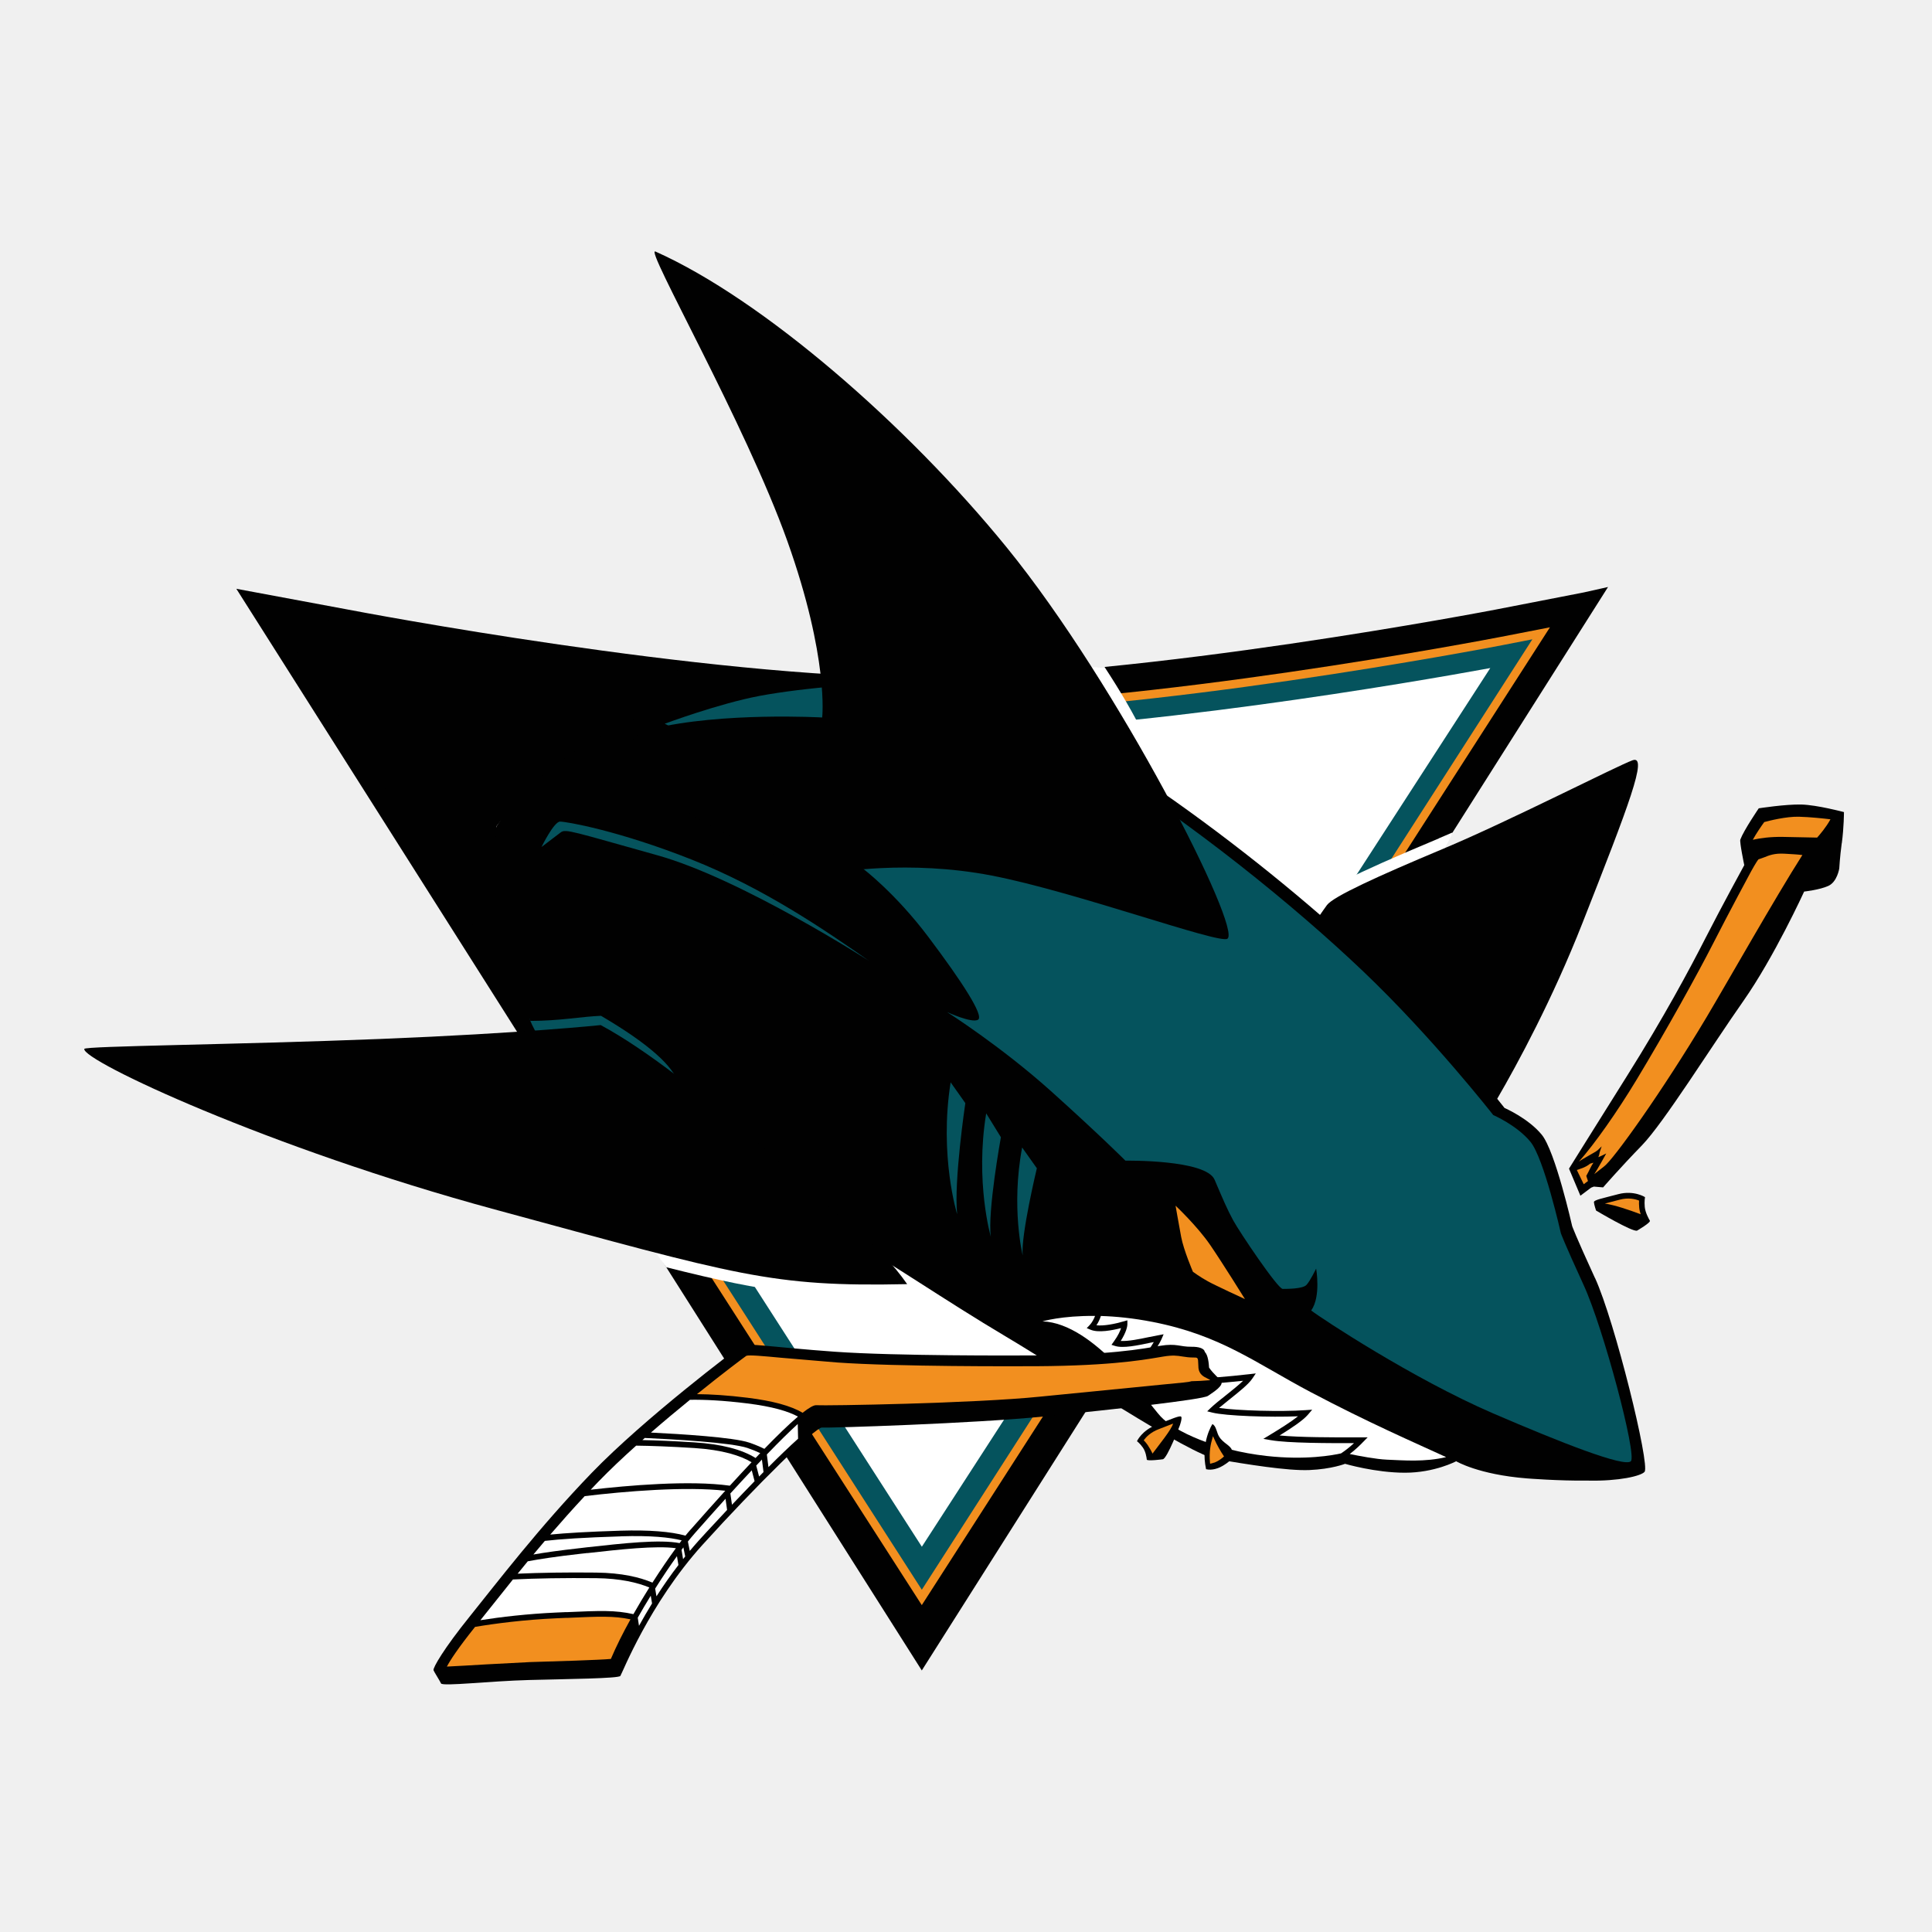
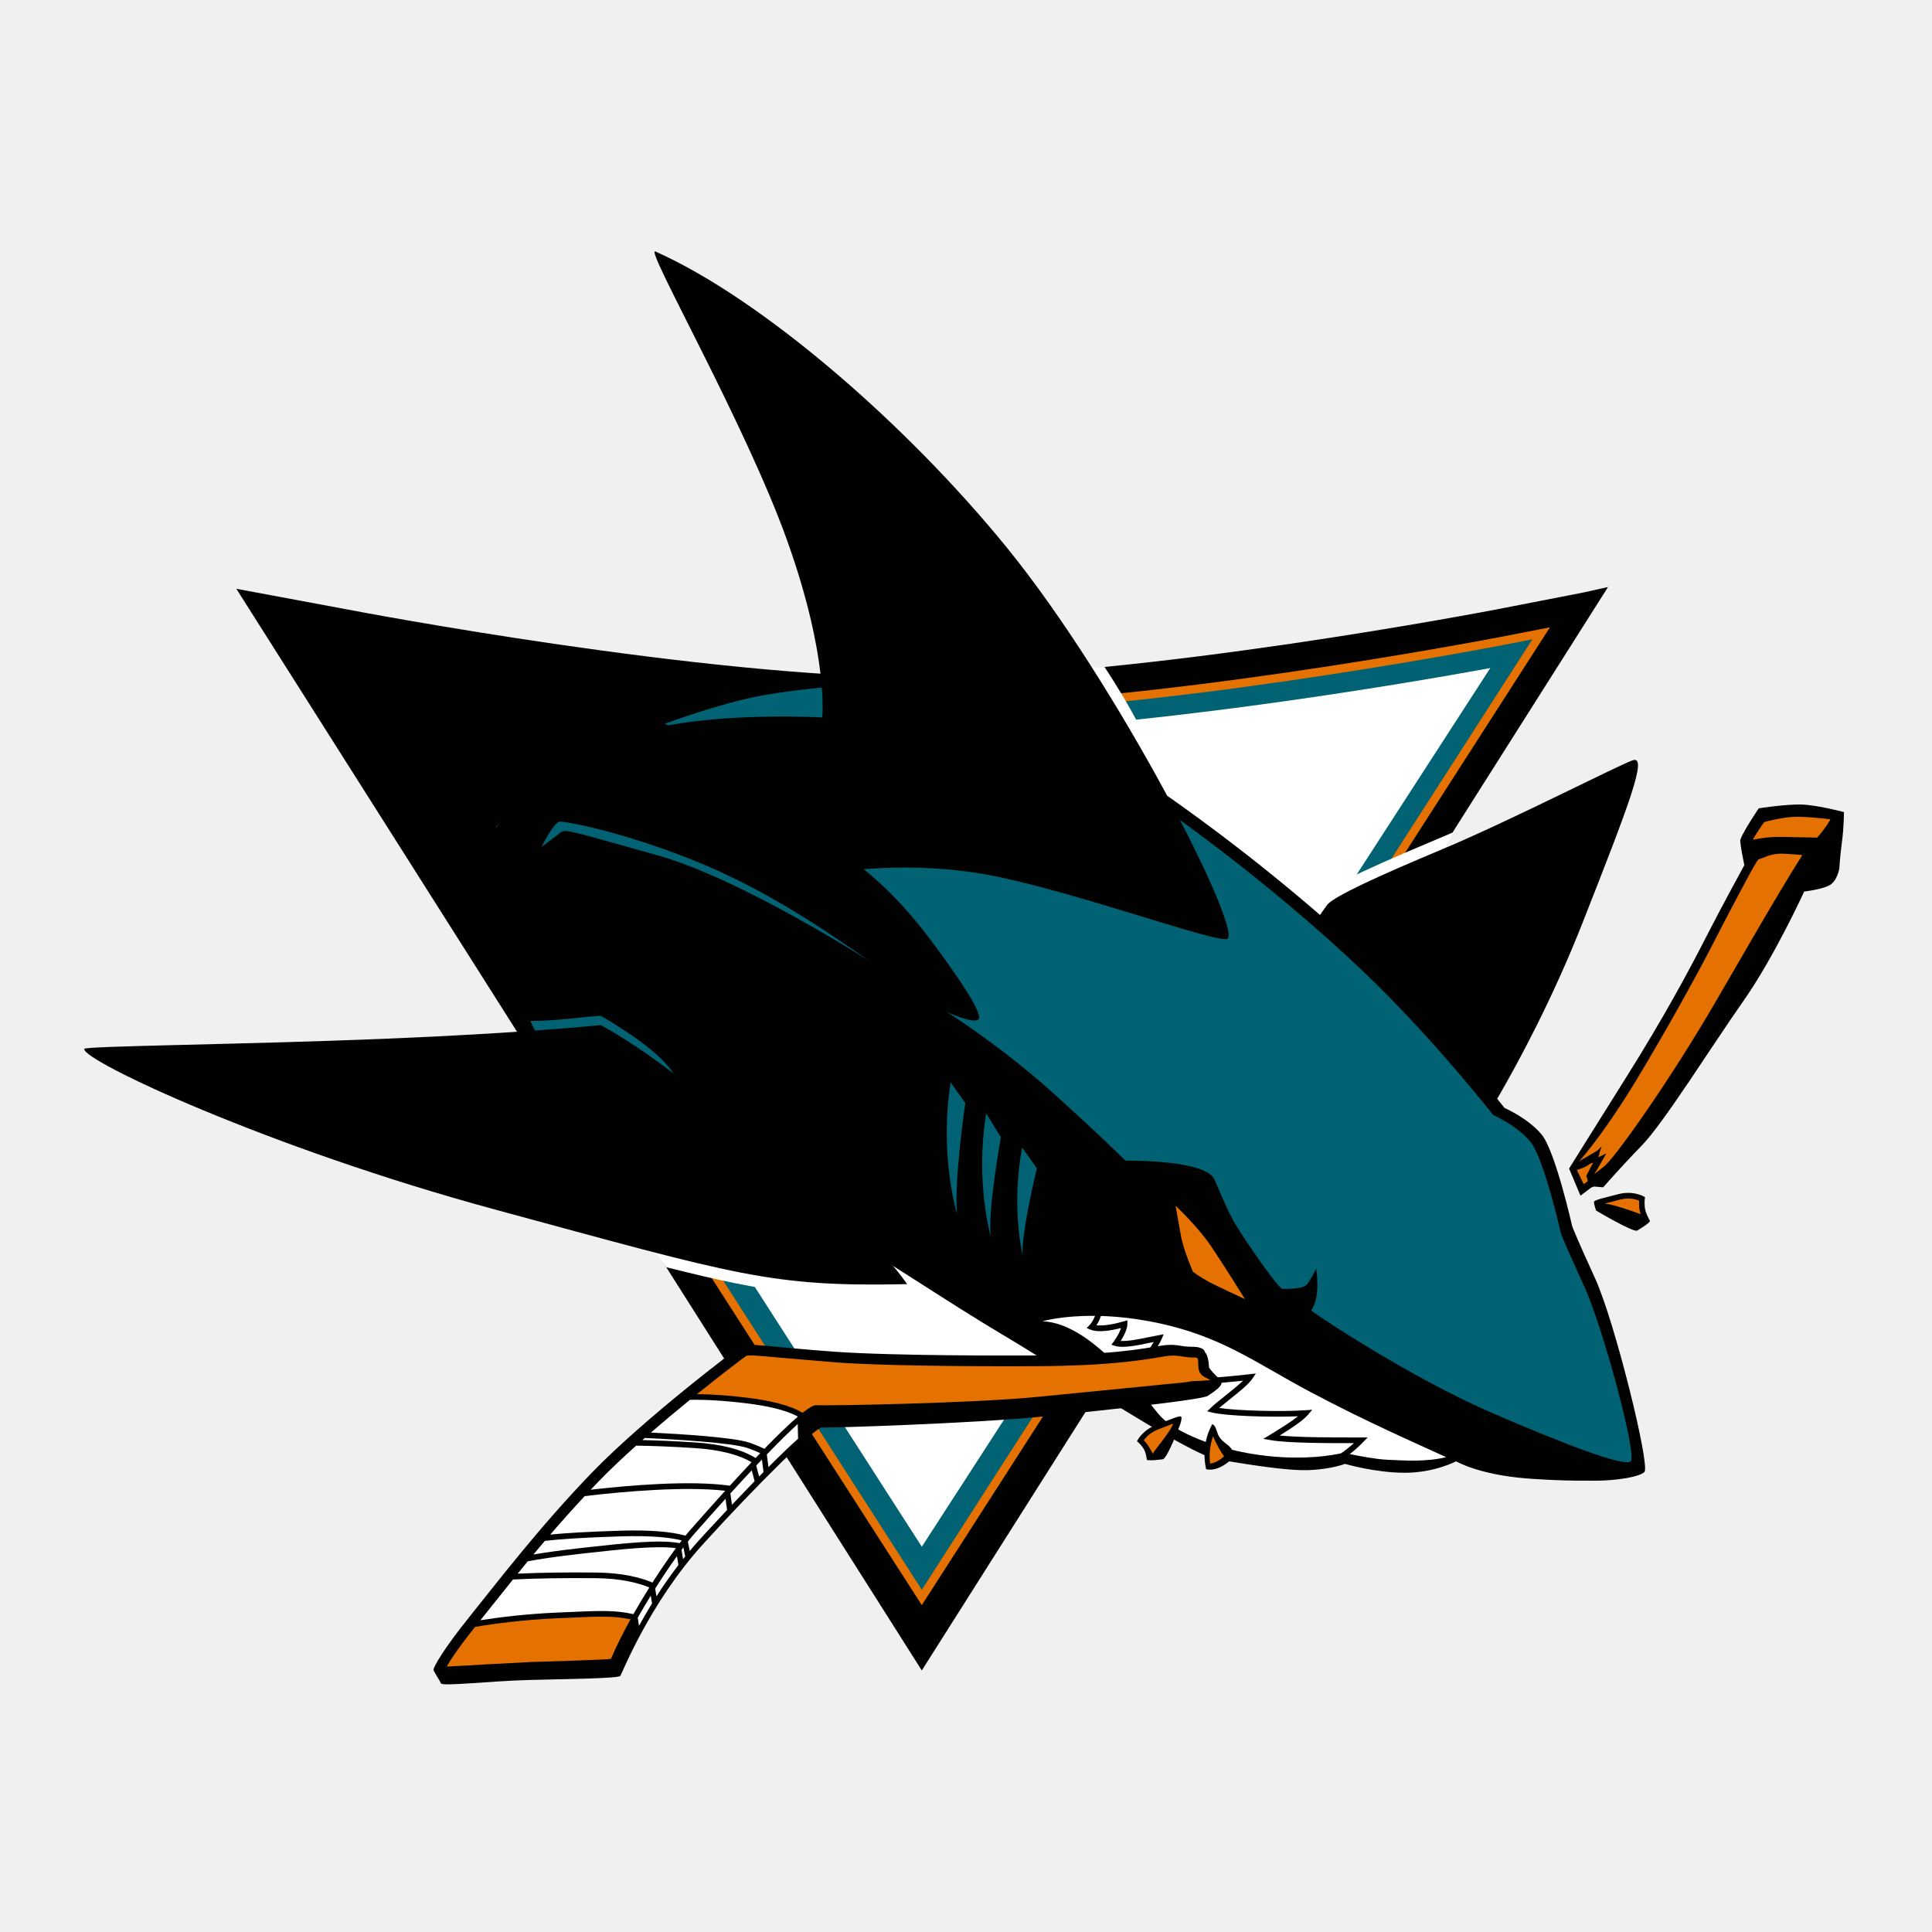
<svg xmlns="http://www.w3.org/2000/svg" width="512" height="512" viewBox="0 0 512 512">
  <g fill="none" fill-rule="evenodd">
-     <path d="M326.3 383.888c-.823-1.217-2.794-1.812-3.585-3.926-.363-.954-.595-2.154-1.41-2.568 0 0-3.213 4.808-1.686 11.963 3.27.784 6.59-2.502 6.59-2.502s.66-2.12.08-2.967" fill="#FFF" />
-     <path d="M306.558 377.55c-3.98 1.51-5.25 4.378-5.25 4.378s.81.614 1.58 1.717c.77 1.104.968 2.668 1.02 3.157.048.485 4.27-.08 4.27-.08 1.193-.292 4.478-8.935 4.478-8.935s.696-1.927.373-2.34c-.33-.417-2.48.582-6.47 2.102" fill="#FFF" />
-     <path d="M419.665 157.01l-23.172 4.51c-.93.182-93.592 18.014-152.008 18.014-57.695 0-148.576-17.282-152.418-18.018l-29.435-5.482 181.654 286.652 181.86-287.125-6.48 1.45" fill="#010101" />
-     <path d="M397.83 168.76c-3.843.744-94.752 18.147-153.345 18.147-58.357 0-149.864-17.403-153.73-18.143l-12.93-2.5 166.46 259.108L410.75 166.245l-12.92 2.515" fill="#F28F1F" />
-     <path d="M398.232 170.96c-3.846.743-94.884 18.186-153.747 18.186-58.56 0-150.29-17.447-154.164-18.187l-7.84-1.52L244.29 421.3l161.8-251.875-7.858 1.532" fill="#05535D" />
-     <path d="M393.048 177.383c-15.398 2.81-94.937 16.825-148.563 16.825-53.605 0-132.933-14.39-148.294-17.273l-1.89-.357 150 233.32L394.94 177.04l-1.892.343" fill="#FFF" />
-     <path d="M72.033 162.18l65.353 101.785s-4.814-41.403 18.193-51.78c23-10.38 50.61-30.67 50.61-30.67L72.03 162.18" fill="#010101" />
-     <path d="M381.326 222.186c-24.477 10.252-30.26 13.567-31.974 15.827 0 0-.05.077-.074.105-17.77-15.18-37.43-29.778-55.692-41.286 0 0 11.956-.457 9.63-1.91-2.734-5.69-6.28-11.718-10.503-18.174-7.04-.003-33.632 2.786-48.228 2.786-6.867 0-14.206-.247-21.806-.68.61 1.383 1.14 2.717 1.57 4.01-4.55.344-16.08 2.927-19.31 3.348-3.81.497-10.32 1.908-15.33 3.368-42.47 8.848-57.43 28.378-58.1 29.494l.674 1.318.363 2.12c-.034.31 6.08.56 6.08 4.49 0 9.155 5.51 28.846 13.354 47.58-4.41.388 25.84 56.2 20.87 56.074l3.7 5.173c28.025 7.04 37.86 8.02 63.893 7.48l2.844-.06c6.728 4.29 14.315 9.14 21.725 13.53 4.458 2.64 10.33 6.33 16.55 10.24 2.63 1.65 10.418-1.788 12.856-.27 0 0 89.92-141.176 90.495-146.128 0 0-2.45 1.063-3.602 1.544" fill="#FFF" />
-     <path d="M140.553 270.568c.492 1.293 1.72 3.31 2.678 5.533 7.72 0 13.32-1.3 18.25-1.47 0 0 21.59 21.9 22.02 13.92.44-7.96-13.35-24.22-25.71-22.43-12.36 1.8-18.93-1.31-17.23 4.45" fill="#05535D" />
-     <path d="M422.674 338.676c-5.248-11.445-6.03-13.732-6.03-13.732s-4.468-19.882-8.08-24.255c-3.61-4.38-9.848-7.07-9.848-7.07s-.693-.89-1.942-2.43c5.51-9.49 14.653-26.39 22.58-46.54 12.31-31.3 17.482-44.68 13.3-43.17-4.19 1.51-32.74 16.15-50.224 23.47-17.472 7.32-29.045 12.62-30.763 14.89-.767 1.01-1.288 1.86-1.85 2.62-16.654-14.42-37.016-30.01-57.76-43.09-27.243-17.16-30.85-18.844-43.656-19.855-12.79-1.01-35.42.317-46.34 1.74-4.14.542-8.68 1.642-12.91 2.875-41.84 8.65-57.61 34.926-57.61 34.926s-2.5 24.73 9.03 51.496c7.71 0 13.79-1.18 18.71-1.35 26.58 15.62 23 22.598 14.78 26.944 12.41 8.902 33.05 25.48 36.9 26.75 6.155 2.045 12.203 4.717 15.196 6.29 8.12 4.293 24.61 15.65 40.366 24.992 15.75 9.34 48.48 31.306 56.11 32.57 7.63 1.26 18.483 3.084 24.39 2.83 5.898-.25 9.43-1.65 9.43-1.65s8 2.36 15.874 2.36c7.88 0 13.573-3.04 13.573-3.04s5.906 3.53 18.706 4.54c0 0 8.386.684 16.263.587 8.13.182 14.045-1.214 14.96-2.33 1.494-1.823-7.886-39.944-13.14-51.384" fill="#010101" />
-     <path d="M358.783 382.45c-6.25.006-17.477.015-22.005-.794l-1.98-.348 1.734-1.047c2.583-1.56 5.556-3.42 7.456-4.93-7.327.31-19.198-.08-22.758-.99l-1.313-.33.994-.95c.96-.92 2.4-2.06 3.92-3.26 1.63-1.3 3.38-2.702 4.61-3.882-5.34.575-13.42 1.24-17.39 1.084l-1.62-.06 1.398-1.52c1.188-1.29 3.42-3.73 4.487-5.734l-.223.04c-4.33.746-10.25 1.776-12.744 1.684l-1.367-.05.784-1.145c1.116-1.61 2.25-3.293 3.003-4.56l-1.12.22c-3.127.66-7.01 1.488-9.1.826l-.998-.31.617-.855c1.192-1.666 1.685-2.81 1.92-3.58-2.297.59-5.994 1.31-8.07.434l-1.023-.426.78-.81c.59-.607 1.12-1.6 1.43-2.426-8.85-.086-13.93 1.443-13.93 1.443 13.783.507 27.73 21.37 31.34 25.238 3.61 3.87 14.44 8.925 28.06 10.437 10.364 1.15 17.625-.21 19.71-.687 1.11-.724 2.245-1.62 3.41-2.69" fill="#FFF" />
-     <path d="M347.48 369c-14.928-7.904-23.958-15.14-42.004-18.674-5.175-1.014-9.792-1.46-13.732-1.58-.26.853-.702 1.747-1.175 2.466 1.89.226 4.84-.336 7.26-1.047l.94-.27v1c0 .69-.32 2.172-1.76 4.468 1.95.125 4.97-.49 7.31-.99l4.05-.784-.56 1.31c-.42.99-1.525 2.71-3.03 4.94 2.855-.22 7.655-1.04 11.02-1.63l2.717-.47-.317 1.15c-.57 2.1-2.81 4.74-4.47 6.58 4.4-.03 11.896-.66 17.46-1.31l1.61-.188-.92 1.365c-.997 1.506-3.626 3.6-6.17 5.62-.98.78-1.86 1.497-2.65 2.164 4.884.71 16.424 1.04 22.894.584l1.793-.12-1.184 1.38c-1.252 1.46-4.295 3.496-7.46 5.45 5.285.52 14.614.51 19.96.507h3.372l-1.268 1.29c-.57.594-1.824 1.86-3.472 3.12 2.46.506 7.02 1.372 9.79 1.492 4.59.19 10.01.67 15.758-.67-8.046-3.7-20.846-9.26-35.777-17.17" fill="#FFF" />
-     <path d="M228.672 230.182s8.532 6.396 17.394 18.172c8.867 11.78 14.77 20.868 13.13 21.878-1.64 1.01-8.204-2.02-8.204-2.02s14.274 9.062 27.403 20.838c13.12 11.784 19.853 18.535 19.853 18.535s21.338-.34 23.63 5.048c2.303 5.386 3.288 7.74 4.928 10.77 1.64 3.028 11.817 18.172 13.126 18.172 1.316 0 5.286-.02 6.27-1.032.985-1.014 2.59-4.354 2.59-4.354s1.32 7.4-1.31 11.1c2.592 2.03 26.93 18.08 48.108 27.23 18.433 7.95 34.97 14.4 36.61 12.72 1.643-1.68-7.266-35.24-12.514-46.68-5.253-11.44-6.036-13.73-6.036-13.73s-4.466-19.89-8.08-24.26c-3.605-4.38-9.844-7.07-9.844-7.07s-16.078-20.57-34.46-38.07c-18.374-17.5-44.966-39-72.2-56.17-27.245-17.165-30.85-18.847-43.654-19.85-12.8-1.01-33.144.97-43.972 2.984-10.833 2.023-25.28 7.403-25.28 7.403s14.773 7.07 30.197 19.52l22.315 18.847" fill="#05535D" />
-     <path d="M311.544 319.53s5.74 5.385 9.19 10.43c3.447 5.053 9.188 14.306 9.188 14.306s-7.715-3.533-9.843-4.713c-2.14-1.18-3.94-2.522-3.94-2.522s-2.46-5.72-3.12-9.25c-.66-3.54-1.48-8.24-1.48-8.24" fill="#F28F1F" />
-     <path d="M270.878 304.1l3.9 5.506s-4.27 17.775-3.755 23.075c0 0-3.145-12.73-.145-28.58" fill="#05535D" />
-     <path d="M261.354 295.056l3.894 6.323s-3.576 19.68-2.674 26.36c0 0-4.213-14.51-1.22-32.69" fill="#05535D" />
-     <path d="M251.928 286.83l3.895 5.506s-3.076 20.61-2.17 29.446c0 0-4.813-15.52-1.725-34.952" fill="#05535D" />
-     <path d="M230.477 254.75s-33.968-21.88-56.284-28.1c-22.32-6.226-24.285-7.07-25.6-6.057-1.314 1.007-5.085 3.87-5.085 3.87s3.28-6.732 4.922-6.732c1.644 0 15.427 2.36 34.953 10.1 19.158 7.6 35.284 18.68 47.094 26.93" fill="#05535D" />
-     <path d="M159.18 271.66s-20.44 2.157-58.35 3.673c-37.908 1.516-78.304 1.86-78.49 2.633-.738 3.027 48.86 26.3 108.733 42.543 64.63 17.52 73.148 20.56 109.335 19.8-3.693-5.3-7.874-9.59-15.014-15.4-7.14-5.81-41.845-40.13-66.214-53.26" fill="#010101" />
-     <path d="M221.21 231.278s19.442-3.537 41.6.756c22.154 4.29 60.204 18.196 62.464 16.744 3.94-2.52-28.733-67.134-58.487-103.707-26.55-32.63-64.776-65.79-93.082-78.41-3.07-1.37 23.876 45.69 34.95 76.73 11.076 31.05 9.23 46.75 9.23 46.75s-26.46-1.51-45.165 3.03c-18.71 4.55 11.565 29.78 48.49 38.12" fill="#010101" />
-     <path d="M323.485 365.74c-.09-.105-1.932-1.648-3.067-3.305-.058-1.06-.268-3.36-1.125-4.14-.174-1.04-1.747-1.412-3.54-1.39-3.092.034-3.915-.964-8.3-.252-4.39.716-13.486 2.643-37.42 2.56 0 0-32.556.172-48.85-.996-16.292-1.173-23.47-2.433-24.765-1.576-1.29.85-25.528 19.13-39.556 33.63-14.016 14.51-25.424 29.48-32.345 38.07-6.918 8.58-9.803 13.62-9.63 14.28.092.35 1.765 2.95 1.984 3.5.34.84 13.02-.63 23.28-.9 10.26-.27 23.77-.4 24.25-1.08.49-.67 7.63-19.11 21.8-34.78 14.18-15.67 29.98-31.19 31.61-31.04 1.634.15 40.69-1.09 58.91-2.95 18.21-1.85 41.958-4.44 43.41-5.45 1.454-1.02 4.527-2.84 3.375-4.163" fill="#010101" />
-     <path d="M183.933 383.742c-6.453-.41-11.47-.586-15.348-.63-3.59 3.213-7.033 6.475-10.022 9.56-.678.707-1.354 1.415-2.02 2.118 9.724-1.12 26.223-2.57 36.87-1.067 1.913-2.098 3.853-4.192 5.762-6.214-2.914-1.74-7.62-3.28-15.242-3.77" fill="#FFF" />
-     <path d="M154.95 396.488c-3.212 3.44-6.255 6.868-9.124 10.19 4.036-.4 9.89-.76 18.66-1.033 7.493-.227 13.268.225 17.167 1.318.505-.632.964-1.17 1.358-1.606l.19-.202c2.65-3.007 5.76-6.512 9-10.09-10.4-1.193-26.56.133-37.23 1.423" fill="#FFF" />
-     <path d="M164.533 407.152c-9.98.307-16.145.736-20.143 1.2-1.035 1.23-2.045 2.422-3.035 3.607 2.927-.51 6.942-1.09 12.374-1.69l1.75-.21c9.87-1.09 19.31-2.14 24.62-1.12.19-.26.37-.5.55-.73-3.16-.79-8.19-1.32-16.13-1.07" fill="#FFF" />
-     <path d="M150.132 427.24c8.92-.397 12.82-.57 17.728.526 1.375-2.427 2.803-4.8 4.223-7.067-3.126-1.29-7.684-2.4-14.145-2.47-8.31-.08-15.854.04-22.01.35-2.118 2.62-4.085 5.09-5.877 7.36l-2.74 3.43c5.34-.85 12.52-1.69 20.13-2.03l2.7-.12" fill="#FFF" />
-     <path d="M155.64 411.57l-1.754.195c-6.56.728-11.056 1.438-14.02 1.996-.915 1.11-1.81 2.21-2.68 3.28 5.933-.26 13.012-.38 20.76-.29 6.86.07 11.662 1.26 14.96 2.66 2.206-3.46 4.363-6.592 6.213-9.12-5.26-.734-14.81.33-23.48 1.3" fill="#FFF" />
-     <path d="M170.87 381.078c-.207.186-.423.364-.63.558 3.647.068 8.168.254 13.785.606 7.124.46 12.546 1.852 16.21 4.143.418-.432.824-.865 1.238-1.293-1.057-.497-2.207-.958-3.4-1.367-4.234-1.44-19.885-2.307-27.203-2.647" fill="#FFF" />
-     <path d="M182.845 370.964c-3.27 2.663-6.826 5.627-10.345 8.682 7.882.385 21.886 1.246 26.033 2.653 1.358.46 2.74 1.02 4.032 1.66 3.35-3.45 6.437-6.46 8.9-8.55-2.52-1.37-6.69-2.66-13.528-3.5-6.2-.77-11.143-1.01-15.092-.95" fill="#FFF" />
-     <path d="M173.622 421.002c.117.692.236 1.383.348 2.04 1.867-2.914 3.813-5.678 5.82-8.298-.116-.715-.248-1.524-.39-2.35-1.77 2.467-3.758 5.41-5.778 8.608" fill="#FFF" />
-     <path d="M182.787 411.02c.77-.908 1.54-1.822 2.327-2.69.1-.11 3.25-3.587 7.574-8.18-.1-.808-.248-1.843-.417-2.963-2.53 2.814-5.21 5.81-7.99 8.97l-.19.22c-.5.558-1.1 1.284-1.79 2.15.13.622.31 1.536.5 2.494" fill="#FFF" />
-     <path d="M200.41 388.39c.24.93.507 1.946.76 2.91.39-.4.783-.795 1.17-1.195-.127-1-.276-2.163-.425-3.307-.492.517-.998 1.047-1.506 1.592" fill="#FFF" />
-     <path d="M211.41 377.375c-2.155 1.96-4.933 4.693-8.187 8.07.128 1.045.286 2.226.427 3.35 2.802-2.81 5.526-5.44 7.852-7.523-.025-1.266-.058-2.664-.09-3.897" fill="#FFF" />
-     <path d="M172.8 424.923c-.117-.69-.238-1.383-.345-2.045-1.163 1.888-2.326 3.852-3.444 5.83.12.706.22 1.442.33 2.15 1.12-2.034 2.28-4.015 3.46-5.935" fill="#FFF" />
-     <path d="M199.22 389.652c-1.792 1.904-3.684 3.954-5.667 6.13.146 1.005.3 2.052.43 2.99 1.877-1.976 3.91-4.11 5.99-6.246-.268-1.026-.533-2.03-.753-2.874" fill="#FFF" />
-     <path d="M181.102 410.07c-.16.22-.318.442-.484.664.128.816.27 1.65.406 2.454.186-.234.36-.477.56-.71-.175-.862-.34-1.712-.482-2.408" fill="#FFF" />
-     <path d="M319.922 365.283c-.846-.4-2.116-1.01-2.314-2.703l-.054-1.05c-.037-1.73-.146-1.78-1.118-1.772-1.292.01-2.256-.142-3.1-.276-1.34-.213-2.496-.4-4.996.01l-1.192.2c-4.674.793-14.402 2.455-36.448 2.374-.327 0-32.805.158-48.96-1.002l-14.78-1.25c-4.68-.437-8.37-.776-9.16-.518-.71.495-6.118 4.536-13.096 10.168 3.675.024 8.088.295 13.407.954 6.65.82 11.52 2.15 14.59 3.98 1.68-1.32 2.95-2.064 3.64-2.003 2.4.17 41.53-.453 59.44-2.284l31.91-3.15c5.91-.56 7.49-.71 7.91-.88l.13-.05h.13c1.22-.01 3.19-.12 4.886-.27-.24-.17-.5-.32-.803-.46" fill="#F28F1F" />
-     <path d="M150.194 428.743l-2.695.118c-8.62.38-16.39 1.4-21.6 2.28-4.57 5.71-6.59 8.85-7.47 10.52 2.63-.12 6.77-.37 10.35-.58l11.62-.61c6.51-.18 18.84-.57 21.49-.84 1.44-3.39 3.24-6.97 5.2-10.49-4.488-.94-8.27-.77-16.91-.38" fill="#F28F1F" />
-     <path d="M488.097 223.468c.572-4.25.572-8.255.572-8.255s-7.08-1.896-11.29-2.005c-4.21-.102-11.29 1.003-11.29 1.003s-3.95 5.78-4.88 8.27c-.25.64 1.04 6.79 1.04 6.79s-6.06 11.07-10.255 19.29c-4.184 8.22-11.055 21.02-20.805 36.55-8.793 14.01-15.387 24.59-15.387 24.59l3.02 7.17 2.84-2.13.72-.28 2.458.21s4.485-5.174 10.256-11.108c5.78-5.93 18.636-26.52 26.873-38.23 8.223-11.71 16.15-29.06 16.15-29.06s4.08-.437 6.42-1.504c2.34-1.07 2.886-4.616 2.886-4.616s.15-2.92.65-6.67" fill="#010101" />
-     <path d="M472.405 221.786s8.585.178 9.156.186c.59-.655 2.37-2.708 3.53-4.847-1.78-.214-5.39-.61-8.36-.683-3.37-.085-7.85 1.05-9.19 1.415-.77 1.06-2.14 3.044-3.03 4.69 2.03-.45 4.69-.81 7.9-.76" fill="#F28F1F" />
-     <path d="M423.37 304.843l1.088-1.05-.537 1.61c0 .09-.13.778-.35 1.256.51-.16 2.1-.98 2.1-.98s-2.48 4.51-3.17 5.47c.19-.12 2.38-1.89 2.57-2.01 2.38-1.67 15.39-19.79 27.19-39.58 5.45-9.15 18.3-31.87 25.39-42.97-1.25-.155-3.12-.26-4.75-.35-2.65-.15-4.08.44-5.35.954l-1.535.54c-.56.632-1.982 3.236-1.982 3.236-.044.07-5.89 10.93-10.037 19.066-4.056 7.95-12.25 22.776-20.258 36.056-5.242 8.69-11.21 17.13-15.34 21.784.835-.714 4.495-2.58 4.987-3.05" fill="#F28F1F" />
-     <path d="M422.256 308.13c-.426.13-.82.24-.86.25-1.26 1.08-2.903 1.432-3.515 1.683.21.42 1.61 3.323 1.82 3.77.33-.24.94-.702 1.13-.843-.12-.36-.28-.81-.45-1.362.64-1.124 1.34-2.746 1.89-3.498" fill="#F28F1F" />
-     <path d="M308.178 386.722s-4.222.565-4.27.08c-.052-.49-.25-2.053-1.02-3.157-.77-1.103-1.58-1.717-1.58-1.717s1.27-2.867 5.252-4.38c3.99-1.52 6.143-2.518 6.47-2.102.322.414-.374 2.34-.374 2.34s-3.285 8.644-4.478 8.936" fill="#010101" />
-     <path d="M310.894 377.262c-.435.17-.906.35-1.375.533l-2.4.93c-2.25.854-3.44 2.167-4.02 2.96.32.323.68.734 1.05 1.264.31.44 1.1 1.79 1.28 2.27 1.76-2.39 5.04-6.36 5.45-7.96" fill="#F28F1F" />
-     <path d="M433.855 326.123s3.676-2.146 3.38-2.627c-.29-.493-1.2-2.098-1.357-3.626-.148-1.52.066-2.62.066-2.62s-2.93-1.883-7.07-.788c-4.143 1.104-6.5 1.532-6.465 2.126.02.594.56 2.212.56 2.212s9.75 5.813 10.88 5.323" fill="#010101" />
-     <path d="M425.307 318.948c.45-.13.943-.247 1.432-.37l2.5-.65c2.32-.617 4.14-.15 5.13.235-.03.51-.04 1.13.04 1.86.05.61.21 1.21.39 1.77-2.99-1.13-6.8-2.428-9.51-2.845" fill="#F28F1F" />
-     <path d="M326.3 383.888c-.823-1.217-2.794-1.812-3.585-3.926-.363-.954-.595-2.154-1.41-2.568 0 0-3.213 4.808-1.686 11.963 3.27.784 6.59-2.502 6.59-2.502s.66-2.12.08-2.967" fill="#010101" />
-     <path d="M324.18 386.136l.205-.18-.183-.26c-.67-1.01-1.64-2.59-2.456-4.456l-.285-.64-.18.604c-.43 1.398-.89 3.62-.63 6.294l.04.403 1.21-.32c.73-.29 1.506-.78 2.3-1.44" fill="#F28F1F" />
+     <path fill="#FFF" d="M326.3 383.888c-.823-1.217-2.794-1.812-3.585-3.926-.363-.954-.595-2.154-1.41-2.568 0 0-3.213 4.808-1.686 11.963 3.277.784 6.593-2.502 6.593-2.502s.662-2.12.087-2.967m-19.742-6.34c-3.98 1.513-5.25 4.38-5.25 4.38s.81.614 1.58 1.717c.77 1.104.968 2.668 1.02 3.157.048.485 4.27-.08 4.27-.08 1.193-.292 4.478-8.935 4.478-8.935s.696-1.927.373-2.34c-.328-.417-2.48.582-6.47 2.102" />
+     <path fill="#010101" d="M419.665 157.01l-23.172 4.51c-.93.182-93.592 18.014-152.008 18.014-57.695 0-148.576-17.282-152.418-18.018l-29.435-5.482 181.654 286.652 181.86-287.125-6.48 1.45" />
+     <path fill="#E57200" d="M397.83 168.76c-3.843.744-94.752 18.147-153.345 18.147-58.357 0-149.864-17.403-153.73-18.143l-12.93-2.5 166.46 259.108L410.75 166.245l-12.92 2.515" />
+     <path fill="#006272" d="M398.232 170.96c-3.846.743-94.884 18.186-153.747 18.186-58.56 0-150.29-17.447-154.164-18.187l-7.84-1.52 161.807 251.864L406.09 169.427l-7.858 1.532" />
+     <path fill="#FFF" d="M393.048 177.383c-15.398 2.81-94.937 16.825-148.563 16.825-53.605 0-132.933-14.39-148.294-17.273l-1.894-.357 149.995 233.32L394.94 177.04l-1.892.343" />
+     <path fill="#010101" d="M72.033 162.18l65.353 101.785s-4.814-41.403 18.193-51.78c23.005-10.38 50.615-30.67 50.615-30.67L72.033 162.18" />
+     <path fill="#FFF" d="M381.326 222.186c-24.477 10.252-30.26 13.567-31.974 15.827 0 0-.05.077-.074.105-17.77-15.18-37.43-29.778-55.692-41.286 0 0 11.956-.457 9.63-1.91-2.734-5.69-6.28-11.718-10.503-18.174-7.04-.003-33.632 2.786-48.228 2.786-6.867 0-14.206-.247-21.806-.68a45.318 45.318 0 0 1 1.575 4.01c-4.55.344-16.078 2.927-19.303 3.348-3.804.497-10.315 1.908-15.327 3.368-42.47 8.848-57.426 28.378-58.098 29.494l.676 1.318.364 2.12c-.034.31 6.08.56 6.08 4.49 0 9.155 5.51 28.846 13.354 47.58-4.407.388 25.84 56.2 20.87 56.074l3.7 5.173c28.026 7.04 37.862 8.027 63.894 7.486l2.844-.056c6.726 4.297 14.313 9.144 21.723 13.535 4.455 2.64 10.33 6.33 16.55 10.24 2.63 1.653 10.415-1.784 12.853-.268 0 0 89.92-141.173 90.493-146.125 0 0-2.45 1.063-3.602 1.544" />
+     <path fill="#006272" d="M140.553 270.568c.492 1.293 1.72 3.31 2.678 5.533 7.713 0 13.318-1.304 18.244-1.473 0 0 21.583 21.895 22.022 13.922.438-7.96-13.35-24.227-25.71-22.43-12.365 1.797-18.93-1.31-17.232 4.45" />
+     <path fill="#010101" d="M422.674 338.676c-5.248-11.445-6.03-13.732-6.03-13.732s-4.468-19.882-8.08-24.255c-3.61-4.38-9.848-7.07-9.848-7.07s-.693-.884-1.942-2.43c5.51-9.482 14.653-26.384 22.58-46.536 12.31-31.3 17.482-44.674 13.3-43.163-4.19 1.517-32.74 16.155-50.224 23.473-17.472 7.32-29.045 12.624-30.763 14.892-.767 1.01-1.288 1.864-1.85 2.62-16.654-14.42-37.016-30.008-57.76-43.086-27.243-17.16-30.85-18.843-43.656-19.854-12.797-1.01-35.427.316-46.343 1.738-4.143.542-8.68 1.642-12.915 2.875-41.84 8.65-57.612 34.923-57.612 34.923s-2.504 24.727 9.025 51.494c7.71 0 13.788-1.177 18.71-1.346 26.575 15.62 22.998 22.597 14.78 26.943 12.41 8.902 33.047 25.48 36.896 26.75 6.155 2.045 12.203 4.717 15.196 6.29 8.118 4.293 24.61 15.648 40.364 24.992 15.753 9.338 48.483 31.304 56.112 32.566 7.63 1.26 18.483 3.086 24.39 2.83 5.898-.247 9.43-1.65 9.43-1.65s8 2.358 15.874 2.358c7.88 0 13.572-3.04 13.572-3.04s5.907 3.532 18.707 4.543c0 0 8.387.684 16.264.587 8.132.182 14.047-1.214 14.96-2.33 1.496-1.823-7.884-39.944-13.137-51.384" />
+     <path fill="#FFF" d="M358.783 382.45c-6.25.006-17.477.015-22.005-.794l-1.98-.348 1.734-1.047c2.583-1.566 5.556-3.426 7.456-4.93-7.327.304-19.198-.08-22.758-.994l-1.313-.335.994-.95c.96-.92 2.394-2.06 3.913-3.266 1.632-1.298 3.38-2.705 4.605-3.885-5.346.574-13.42 1.24-17.39 1.083l-1.624-.06 1.396-1.52c1.186-1.29 3.418-3.728 4.485-5.734-.06.012-.223.04-.223.04-4.326.748-10.25 1.778-12.742 1.686l-1.366-.05.783-1.143c1.118-1.61 2.253-3.295 3.005-4.56-.55.106-1.118.22-1.118.22-3.125.658-7.007 1.486-9.1.824l-.996-.312.617-.856c1.193-1.667 1.686-2.81 1.92-3.58-2.296.59-5.993 1.306-8.07.433l-1.022-.425.78-.808c.593-.607 1.123-1.598 1.433-2.426-8.85-.086-13.932 1.443-13.932 1.443 13.783.505 27.73 21.37 31.342 25.236 3.61 3.87 14.44 8.923 28.06 10.435 10.362 1.152 17.623-.21 19.71-.687 1.108-.725 2.243-1.623 3.407-2.69" />
+     <path fill="#FFF" d="M347.48 369c-14.928-7.904-23.958-15.14-42.004-18.674-5.175-1.014-9.792-1.46-13.732-1.58a9.998 9.998 0 0 1-1.175 2.466c1.895.226 4.846-.336 7.26-1.047l.94-.27v1c0 .69-.32 2.172-1.756 4.468 1.953.125 4.97-.49 7.317-.99l4.053-.784-.554 1.31c-.418.992-1.524 2.714-3.03 4.94 2.856-.213 7.656-1.04 11.022-1.624l2.716-.47-.316 1.15c-.572 2.098-2.81 4.738-4.47 6.585 4.4-.027 11.893-.655 17.456-1.305l1.61-.185-.92 1.366c-.996 1.504-3.625 3.598-6.17 5.62-.978.78-1.86 1.495-2.65 2.162 4.885.708 16.425 1.04 22.895.583l1.792-.12-1.184 1.38c-1.253 1.46-4.296 3.496-7.462 5.45 5.283.52 14.612.51 19.956.507l3.374-.003-1.267 1.293c-.57.594-1.825 1.86-3.473 3.12 2.46.506 7.017 1.372 9.79 1.492 4.59.19 10.01.67 15.755-.67-8.043-3.7-20.843-9.26-35.774-17.17" />
+     <path fill="#006272" d="M228.672 230.182s8.532 6.396 17.394 18.172c8.867 11.78 14.77 20.868 13.13 21.878-1.64 1.01-8.204-2.02-8.204-2.02s14.274 9.062 27.403 20.838c13.12 11.784 19.853 18.535 19.853 18.535s21.338-.34 23.63 5.048c2.303 5.386 3.288 7.74 4.928 10.77 1.64 3.028 11.817 18.172 13.126 18.172 1.316 0 5.286-.02 6.27-1.032.985-1.014 2.59-4.354 2.59-4.354s1.32 7.404-1.31 11.104c2.592 2.033 26.93 18.085 48.108 27.23 18.433 7.952 34.97 14.403 36.61 12.718 1.643-1.682-7.266-35.238-12.514-46.68-5.253-11.44-6.036-13.73-6.036-13.73s-4.466-19.883-8.08-24.257c-3.605-4.378-9.844-7.07-9.844-7.07s-16.078-20.564-34.46-38.065c-18.374-17.5-44.966-38.997-72.2-56.162-27.245-17.164-30.85-18.846-43.654-19.852-12.8-1.01-33.144.97-43.972 2.986-10.833 2.022-25.28 7.402-25.28 7.402s14.773 7.072 30.197 19.522l22.315 18.846" />
+     <path fill="#E57200" d="M311.544 319.53s5.74 5.385 9.19 10.43c3.447 5.053 9.188 14.306 9.188 14.306s-7.715-3.533-9.843-4.713c-2.134-1.18-3.94-2.522-3.94-2.522s-2.46-5.72-3.12-9.252c-.66-3.538-1.477-8.246-1.477-8.246" />
+     <path fill="#006272" d="M270.878 304.1l3.9 5.506s-4.27 17.775-3.755 23.075c0 0-3.145-12.73-.145-28.58m-9.524-9.043l3.894 6.323s-3.576 19.683-2.674 26.365c0 0-4.213-14.505-1.22-32.69m-9.426-8.225l3.895 5.506s-3.076 20.61-2.17 29.446c0 0-4.813-15.52-1.725-34.952m-21.45-32.08s-33.97-21.88-56.285-28.1c-22.32-6.226-24.285-7.07-25.6-6.057-1.314 1.007-5.085 3.87-5.085 3.87s3.28-6.732 4.922-6.732c1.644 0 15.427 2.36 34.953 10.097 19.158 7.596 35.284 18.676 47.094 26.923" />
+     <path fill="#010101" d="M159.18 271.66s-20.44 2.157-58.35 3.673c-37.908 1.516-78.304 1.86-78.49 2.633-.738 3.027 48.86 26.3 108.733 42.543 64.63 17.526 73.148 20.56 109.335 19.802-3.693-5.3-7.874-9.59-15.014-15.398-7.14-5.805-41.845-40.13-66.214-53.256m62.03-40.382s19.442-3.537 41.6.756c22.154 4.29 60.204 18.196 62.464 16.744 3.94-2.52-28.733-67.134-58.487-103.707-26.55-32.636-64.776-65.796-93.082-78.413-3.07-1.37 23.876 45.684 34.95 76.727 11.076 31.047 9.23 46.752 9.23 46.752s-26.46-1.516-45.165 3.028c-18.71 4.544 11.565 29.78 48.49 38.113M323.484 365.74c-.09-.105-1.932-1.648-3.067-3.305-.058-1.06-.268-3.36-1.125-4.14-.174-1.04-1.747-1.412-3.54-1.39-3.092.034-3.915-.964-8.3-.252-4.39.716-13.486 2.643-37.42 2.56 0 0-32.556.172-48.85-.996-16.292-1.173-23.47-2.433-24.765-1.576-1.29.843-25.528 19.123-39.556 33.624-14.015 14.504-25.423 29.478-32.344 38.072-6.918 8.578-9.803 13.615-9.63 14.282.092.344 1.765 2.947 1.984 3.5.34.833 13.02-.63 23.273-.905 10.253-.27 23.768-.407 24.248-1.083.487-.67 7.63-19.11 21.797-34.783 14.18-15.672 29.982-31.192 31.604-31.04 1.635.148 40.69-1.094 58.91-2.95 18.21-1.854 41.96-4.44 43.41-5.452 1.455-1.02 4.528-2.843 3.376-4.165" />
+     <path fill="#FFF" d="M183.933 383.742c-6.453-.41-11.47-.586-15.348-.63-3.59 3.213-7.033 6.475-10.022 9.56a482.08 482.08 0 0 0-2.02 2.118c9.724-1.12 26.223-2.57 36.87-1.067a491.778 491.778 0 0 1 5.762-6.214c-2.914-1.735-7.62-3.28-15.242-3.77m-28.983 12.747a350.61 350.61 0 0 0-9.124 10.19c4.036-.4 9.89-.76 18.66-1.033 7.493-.227 13.268.225 17.167 1.318.505-.632.964-1.17 1.358-1.606l.184-.202a975.364 975.364 0 0 1 8.994-10.09c-10.402-1.193-26.566.133-37.237 1.423m9.584 10.664c-9.98.308-16.145.737-20.143 1.2-1.034 1.23-2.044 2.423-3.034 3.608 2.927-.503 6.942-1.09 12.374-1.686l1.758-.204c9.872-1.09 19.31-2.14 24.62-1.12.192-.254.37-.5.555-.73-3.162-.784-8.183-1.314-16.13-1.068m-14.4 20.088c8.92-.397 12.818-.57 17.727.526 1.375-2.427 2.803-4.8 4.223-7.067-3.126-1.282-7.684-2.4-14.145-2.463-8.31-.08-15.854.044-22.01.352a806.515 806.515 0 0 0-5.877 7.36l-2.747 3.436c5.336-.85 12.522-1.69 20.13-2.025l2.7-.12" />
+     <path fill="#FFF" d="M155.64 411.57l-1.754.195c-6.56.728-11.056 1.438-14.02 1.996a663.194 663.194 0 0 0-2.68 3.273c5.933-.267 13.012-.38 20.76-.295 6.86.07 11.662 1.26 14.96 2.657a173.49 173.49 0 0 1 6.213-9.12c-5.254-.737-14.804.327-23.48 1.297m15.23-30.492c-.208.186-.424.364-.63.558 3.646.068 8.167.254 13.784.606 7.124.46 12.546 1.852 16.21 4.143.418-.432.824-.865 1.238-1.293a33.742 33.742 0 0 0-3.4-1.367c-4.234-1.44-19.885-2.307-27.203-2.647" />
+     <path fill="#FFF" d="M182.845 370.964a433.732 433.732 0 0 0-10.345 8.682c7.882.385 21.886 1.246 26.033 2.653a33.44 33.44 0 0 1 4.032 1.66c3.35-3.444 6.437-6.46 8.9-8.55-2.52-1.37-6.69-2.657-13.528-3.497-6.2-.77-11.143-1.012-15.092-.95M173.622 421c.117.693.236 1.384.348 2.04a120.732 120.732 0 0 1 5.82-8.297 289.08 289.08 0 0 0-.39-2.35 176.984 176.984 0 0 0-5.778 8.608m9.165-9.98c.77-.91 1.54-1.823 2.327-2.692.1-.11 3.25-3.587 7.574-8.18-.1-.808-.248-1.843-.417-2.963a937.913 937.913 0 0 0-7.99 8.97l-.192.22a48.96 48.96 0 0 0-1.793 2.15c.125.622.307 1.536.493 2.494m17.622-22.63c.24.93.507 1.945.76 2.91.39-.4.783-.796 1.17-1.196-.127-1-.276-2.163-.425-3.307-.492.517-.998 1.047-1.506 1.592m11-11.016c-2.156 1.96-4.934 4.693-8.188 8.07.128 1.045.286 2.226.427 3.35 2.8-2.81 5.525-5.44 7.85-7.523a560.58 560.58 0 0 0-.09-3.896M172.8 424.922c-.117-.69-.238-1.383-.345-2.045a182.28 182.28 0 0 0-3.444 5.83c.112.706.22 1.442.327 2.15a142.245 142.245 0 0 1 3.46-5.935m26.422-35.27a536.227 536.227 0 0 0-5.668 6.128c.146 1.007.3 2.054.43 2.993a625.614 625.614 0 0 1 5.99-6.247c-.268-1.026-.533-2.03-.753-2.874M181.1 410.07c-.16.22-.317.442-.483.664.128.816.27 1.65.406 2.454.186-.234.36-.477.56-.71-.175-.862-.34-1.712-.482-2.408" />
+     <path fill="#E57200" d="M319.922 365.283c-.846-.4-2.116-1.01-2.314-2.703l-.054-1.05c-.037-1.73-.146-1.78-1.118-1.772-1.292.01-2.256-.142-3.1-.276-1.34-.213-2.496-.4-4.996.01l-1.192.2c-4.674.793-14.402 2.455-36.448 2.374-.327 0-32.805.158-48.96-1.002l-14.78-1.25c-4.68-.437-8.37-.776-9.16-.518-.71.495-6.118 4.536-13.096 10.168 3.675.024 8.088.295 13.407.954 6.646.82 11.514 2.15 14.585 3.98 1.673-1.32 2.947-2.064 3.635-2.003 2.395.17 41.526-.453 59.44-2.284l31.91-3.155c5.904-.562 7.484-.717 7.908-.882l.124-.052h.128c1.22-.01 3.188-.12 4.885-.27-.24-.17-.5-.32-.803-.466m-169.728 63.46l-2.695.118c-8.62.377-16.39 1.395-21.597 2.28-4.566 5.704-6.586 8.85-7.472 10.515 2.633-.12 6.77-.368 10.35-.582l11.627-.614c6.51-.186 18.846-.57 21.496-.842 1.444-3.39 3.245-6.97 5.2-10.49-4.484-.94-8.272-.775-16.91-.384" />
+     <path fill="#010101" d="M488.097 223.468c.572-4.25.572-8.255.572-8.255s-7.08-1.896-11.29-2.005c-4.21-.102-11.284 1.003-11.284 1.003s-3.95 5.78-4.876 8.268c-.248.635 1.048 6.792 1.048 6.792s-6.06 11.07-10.254 19.286c-4.184 8.214-11.055 21.017-20.805 36.548-8.794 14.004-15.388 24.583-15.388 24.583l3.022 7.17 2.84-2.133.72-.28 2.458.207s4.483-5.173 10.254-11.107c5.78-5.926 18.636-26.52 26.873-38.23 8.224-11.71 16.147-29.058 16.147-29.058s4.085-.436 6.424-1.503c2.34-1.07 2.886-4.616 2.886-4.616s.15-2.92.65-6.666" />
+     <path fill="#E57200" d="M472.405 221.786s8.585.178 9.156.186c.59-.655 2.365-2.708 3.53-4.847-1.78-.214-5.39-.61-8.363-.683-3.37-.085-7.856 1.05-9.19 1.415-.773 1.06-2.142 3.044-3.03 4.69 2.028-.45 4.69-.81 7.9-.76m-49.036 83.056l1.09-1.05-.538 1.61c0 .09-.136.778-.356 1.256.51-.155 2.098-.976 2.098-.976s-2.483 4.515-3.175 5.47c.19-.122 2.375-1.89 2.566-2.006 2.376-1.67 15.39-19.79 27.192-39.577 5.452-9.15 18.296-31.87 25.39-42.963-1.254-.154-3.125-.26-4.75-.35-2.654-.148-4.082.442-5.354.955l-1.535.538c-.56.634-1.983 3.238-1.983 3.238-.045.07-5.892 10.928-10.038 19.065-4.053 7.948-12.25 22.776-20.255 36.056-5.242 8.69-11.21 17.13-15.338 21.785.833-.716 4.493-2.58 4.985-3.053" />
+     <path fill="#E57200" d="M422.256 308.13c-.426.13-.82.24-.86.25-1.26 1.08-2.903 1.432-3.515 1.683.204.42 1.608 3.323 1.818 3.77.323-.24.937-.702 1.128-.843-.125-.36-.278-.81-.453-1.362.638-1.124 1.334-2.746 1.884-3.498" />
+     <path fill="#010101" d="M308.178 386.722s-4.222.565-4.27.08c-.052-.49-.25-2.053-1.02-3.157-.77-1.103-1.58-1.717-1.58-1.717s1.27-2.867 5.252-4.38c3.99-1.52 6.143-2.518 6.47-2.102.322.414-.374 2.34-.374 2.34s-3.285 8.644-4.478 8.936" />
+     <path fill="#E57200" d="M310.894 377.262c-.435.17-.906.35-1.375.533l-2.4.93c-2.246.854-3.44 2.167-4.013 2.96.322.323.687.734 1.055 1.264.31.44 1.104 1.79 1.28 2.27 1.758-2.39 5.045-6.354 5.45-7.96" />
+     <path fill="#010101" d="M433.855 326.123s3.676-2.146 3.38-2.627c-.29-.493-1.2-2.098-1.357-3.626-.148-1.52.066-2.62.066-2.62s-2.93-1.883-7.07-.788c-4.143 1.104-6.5 1.532-6.465 2.126.023.594.562 2.212.562 2.212s9.756 5.813 10.882 5.323" />
+     <path fill="#E57200" d="M425.307 318.948c.45-.13.943-.247 1.432-.37l2.507-.65c2.318-.617 4.143-.15 5.13.235-.027.51-.035 1.13.04 1.86.057.61.21 1.21.396 1.77-2.99-1.13-6.796-2.428-9.507-2.845" />
+     <path fill="#010101" d="M326.3 383.888c-.823-1.217-2.794-1.812-3.585-3.926-.363-.954-.595-2.154-1.41-2.568 0 0-3.213 4.808-1.686 11.963 3.277.784 6.593-2.502 6.593-2.502s.662-2.12.087-2.967" />
+     <path fill="#E57200" d="M324.18 386.136l.205-.18-.183-.26c-.67-1.01-1.64-2.59-2.456-4.456l-.285-.64-.184.604a16.275 16.275 0 0 0-.633 6.294l.037.403 1.204-.325c.728-.295 1.503-.78 2.297-1.438" />
  </g>
</svg>
